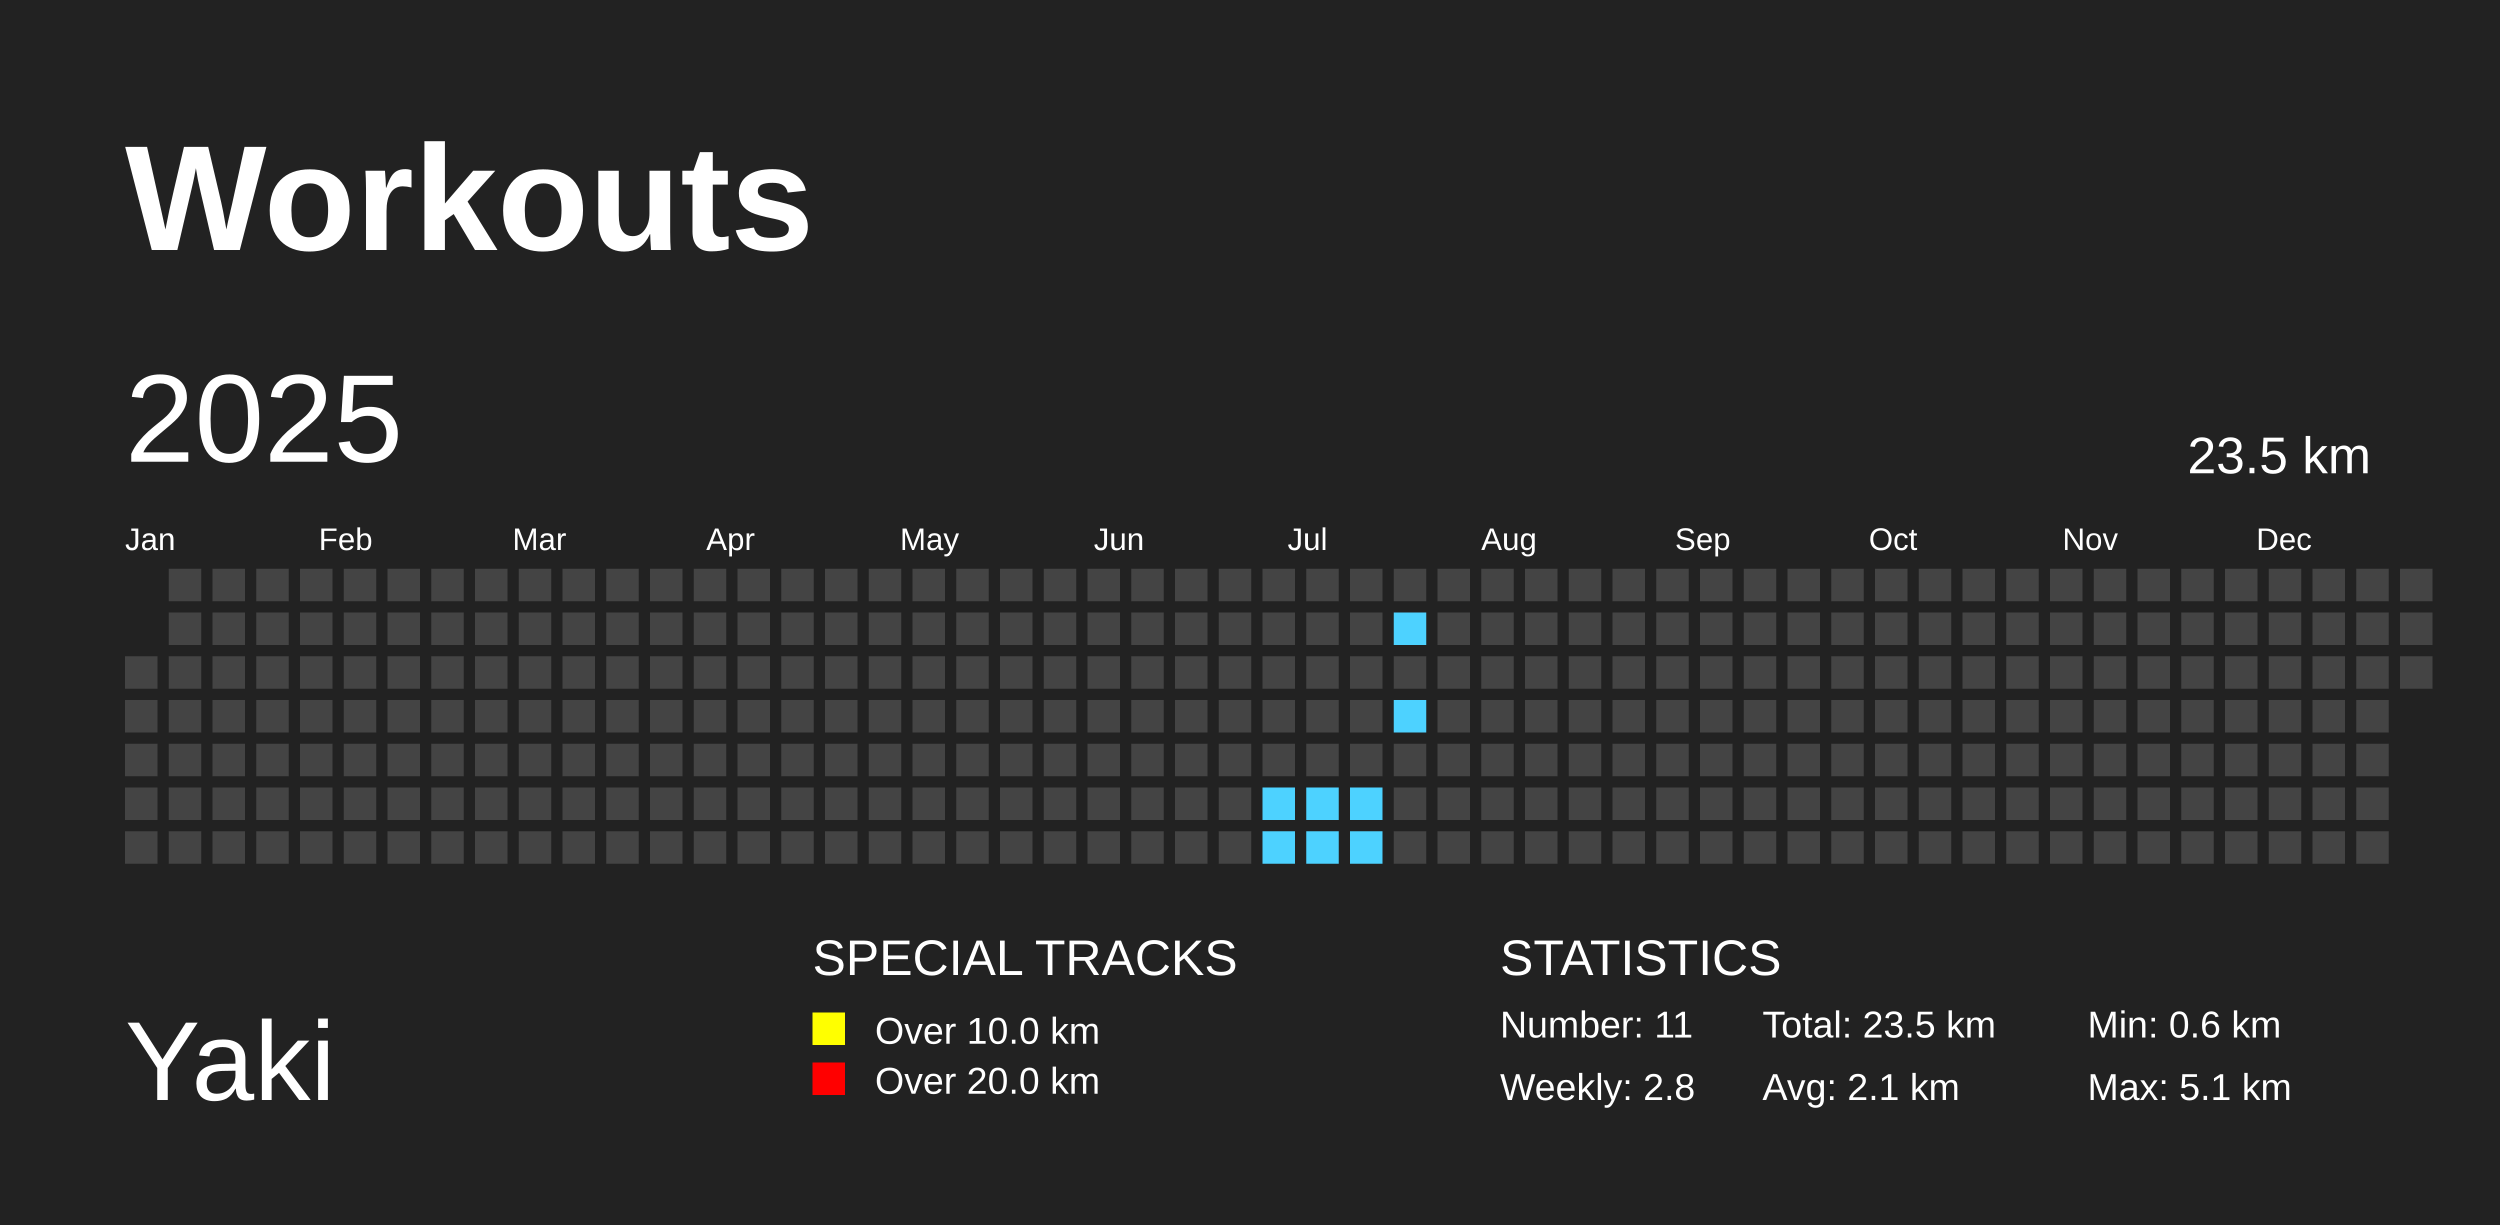
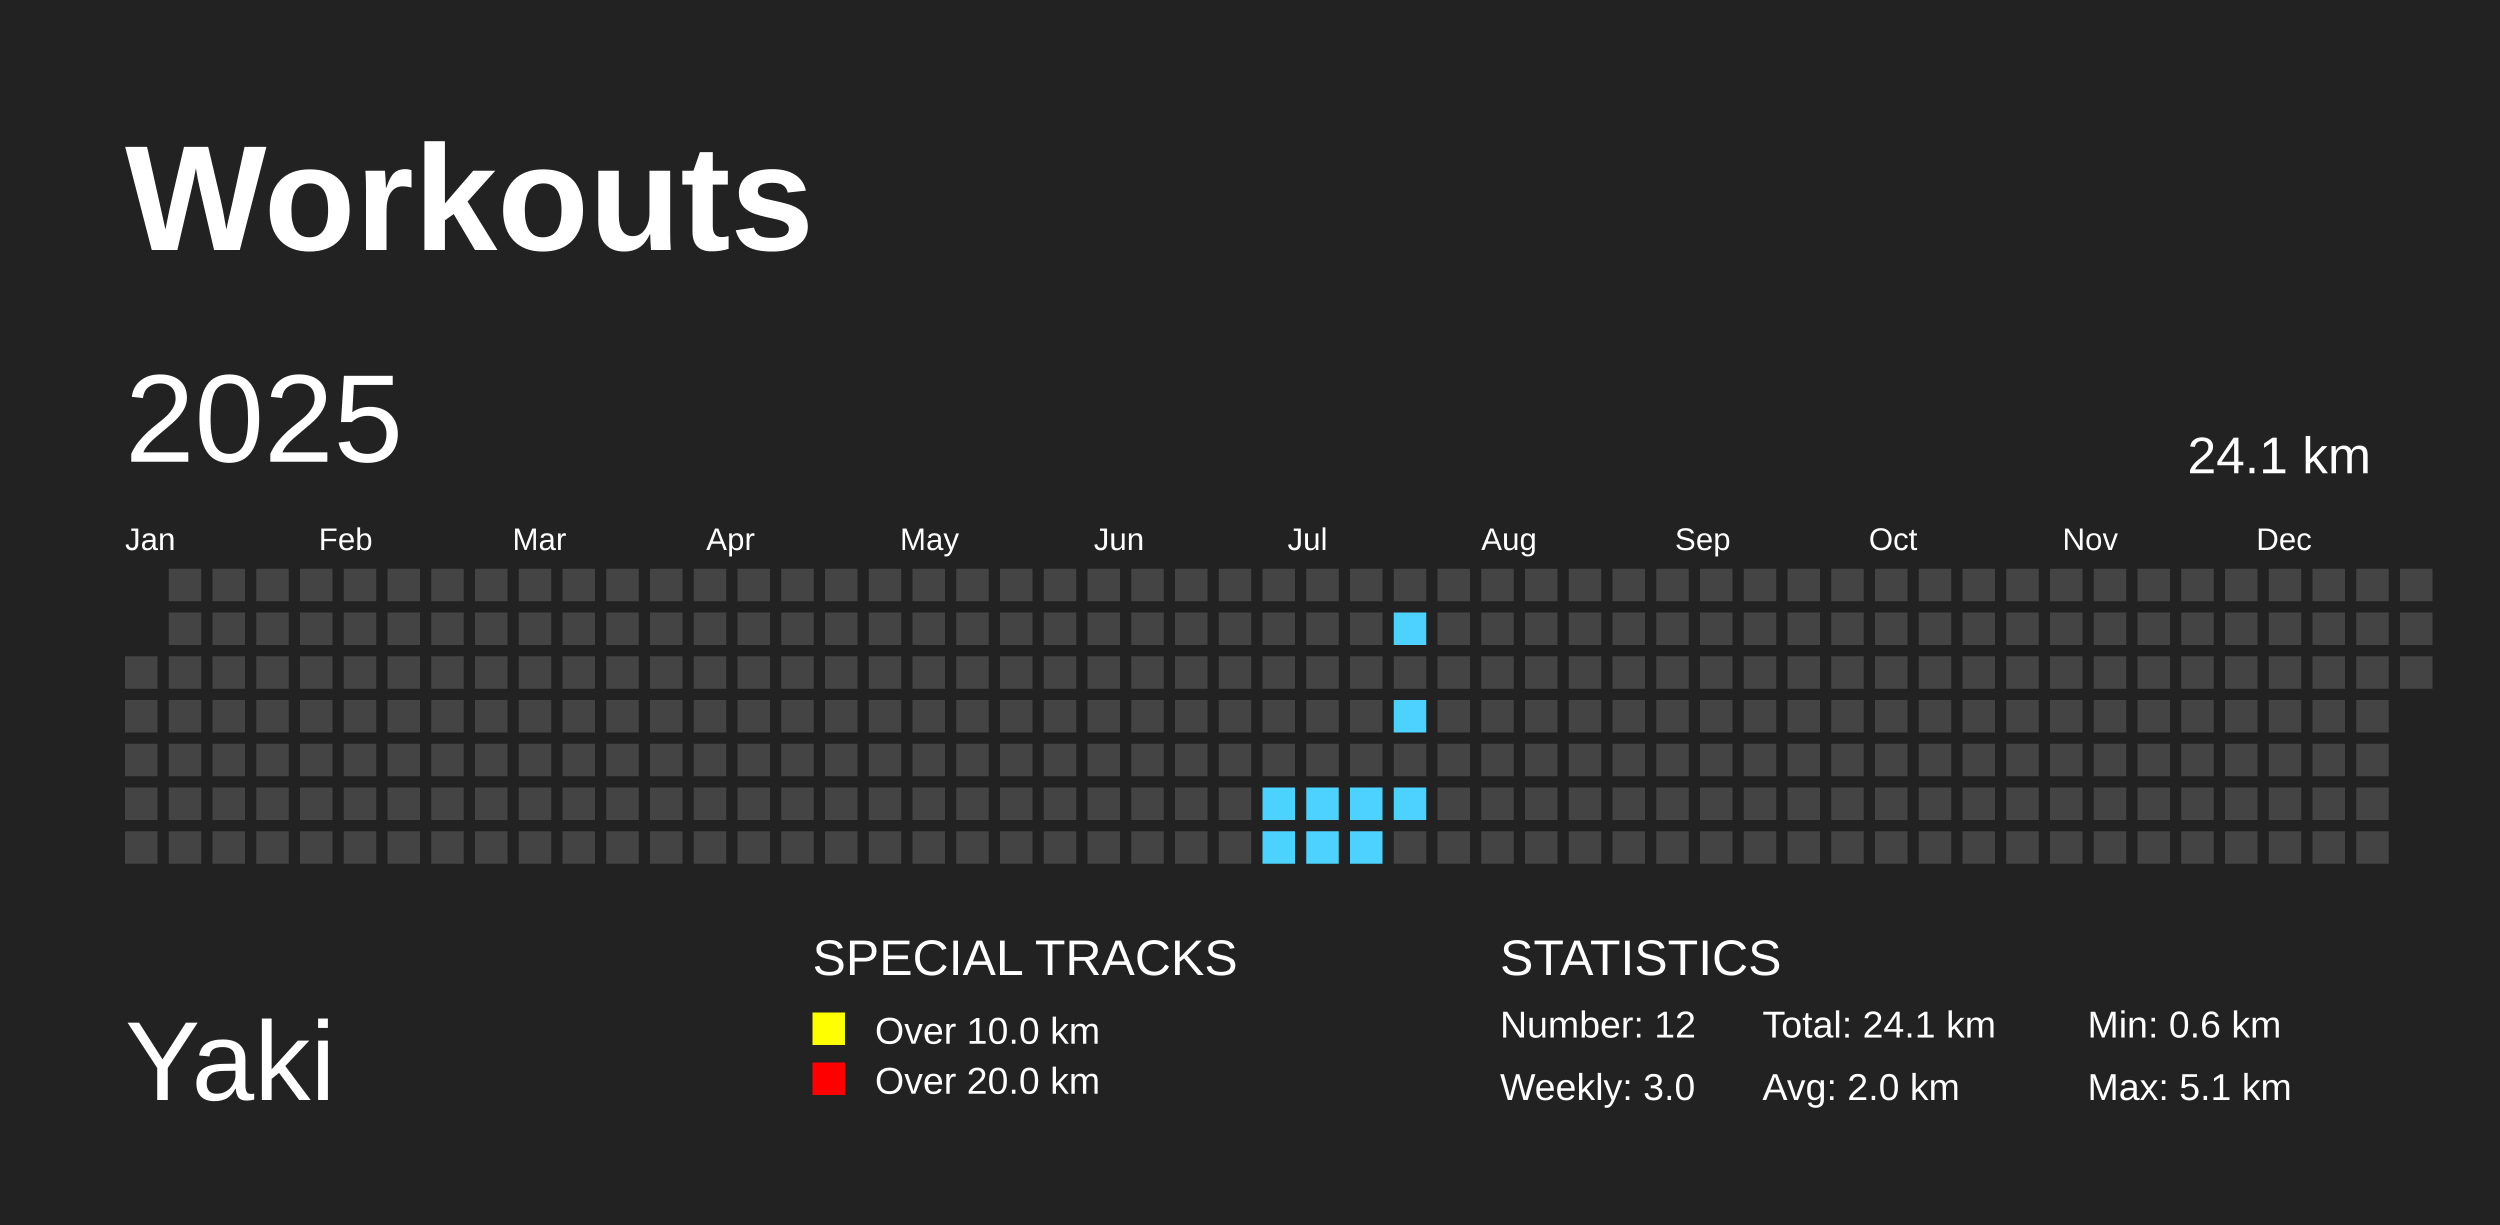
<svg xmlns="http://www.w3.org/2000/svg" baseProfile="full" height="98mm" version="1.1" viewBox="0,0,200,98" width="200mm">
  <defs />
  <rect fill="#222222" height="98" width="200" x="0" y="0" />
  <text fill="#FFFFFF" style="font-size:12px; font-family:Arial; font-weight:bold;" x="10" y="20">Workouts</text>
  <text fill="#FFFFFF" style="font-size:9px; font-family:Arial" x="10" y="88">Yaki</text>
  <text fill="#FFFFFF" style="font-size:4px; font-family:Arial" x="65" y="78">SPECIAL TRACKS</text>
  <rect fill="yellow" height="2.6" width="2.6" x="65" y="81" />
  <text fill="#FFFFFF" style="font-size:3px; font-family:Arial" x="70" y="83.5">Over 10.0 km</text>
  <rect fill="red" height="2.6" width="2.6" x="65" y="85" />
  <text fill="#FFFFFF" style="font-size:3px; font-family:Arial" x="70" y="87.5">Over 20.0 km</text>
  <text fill="#FFFFFF" style="font-size:4px; font-family:Arial" x="120" y="78">STATISTICS</text>
-   <text fill="#FFFFFF" style="font-size:3px; font-family:Arial" x="120" y="83">Number: 11</text>
-   <text fill="#FFFFFF" style="font-size:3px; font-family:Arial" x="120" y="88">Weekly: 2.8</text>
-   <text fill="#FFFFFF" style="font-size:3px; font-family:Arial" x="141" y="83">Total: 23.5 km</text>
-   <text fill="#FFFFFF" style="font-size:3px; font-family:Arial" x="141" y="88">Avg: 2.1 km</text>
+   <text fill="#FFFFFF" style="font-size:3px; font-family:Arial" x="120" y="83">Number: 12</text>
+   <text fill="#FFFFFF" style="font-size:3px; font-family:Arial" x="120" y="88">Weekly: 3.0</text>
+   <text fill="#FFFFFF" style="font-size:3px; font-family:Arial" x="141" y="83">Total: 24.1 km</text>
+   <text fill="#FFFFFF" style="font-size:3px; font-family:Arial" x="141" y="88">Avg: 2.0 km</text>
  <text fill="#FFFFFF" style="font-size:3px; font-family:Arial" x="167" y="83">Min: 0.6 km</text>
  <text fill="#FFFFFF" style="font-size:3px; font-family:Arial" x="167" y="88">Max: 5.1 km</text>
  <text dominant-baseline="hanging" fill="#FFFFFF" style="font-size:10.0px; font-family:Arial;" x="10" y="30">2025</text>
-   <text dominant-baseline="hanging" fill="#FFFFFF" style="font-size:4.125px; font-family:Arial;" x="175" y="35">23.5 km</text>
+   <text dominant-baseline="hanging" fill="#FFFFFF" style="font-size:4.125px; font-family:Arial;" x="175" y="35">24.1 km</text>
  <text fill="#FFFFFF" style="font-size:2.5px; font-family:Arial" x="10.0" y="44">Jan</text>
  <text fill="#FFFFFF" style="font-size:2.5px; font-family:Arial" x="25.5" y="44">Feb</text>
  <text fill="#FFFFFF" style="font-size:2.5px; font-family:Arial" x="41.0" y="44">Mar</text>
  <text fill="#FFFFFF" style="font-size:2.5px; font-family:Arial" x="56.5" y="44">Apr</text>
  <text fill="#FFFFFF" style="font-size:2.5px; font-family:Arial" x="72.0" y="44">May</text>
  <text fill="#FFFFFF" style="font-size:2.5px; font-family:Arial" x="87.5" y="44">Jun</text>
  <text fill="#FFFFFF" style="font-size:2.5px; font-family:Arial" x="103.0" y="44">Jul</text>
  <text fill="#FFFFFF" style="font-size:2.5px; font-family:Arial" x="118.5" y="44">Aug</text>
  <text fill="#FFFFFF" style="font-size:2.5px; font-family:Arial" x="134.0" y="44">Sep</text>
  <text fill="#FFFFFF" style="font-size:2.5px; font-family:Arial" x="149.5" y="44">Oct</text>
  <text fill="#FFFFFF" style="font-size:2.5px; font-family:Arial" x="165.0" y="44">Nov</text>
  <text fill="#FFFFFF" style="font-size:2.5px; font-family:Arial" x="180.5" y="44">Dec</text>
  <rect fill="#444444" height="2.6" width="2.6" x="10.0" y="52.5" />
  <rect fill="#444444" height="2.6" width="2.6" x="10.0" y="56.0" />
  <rect fill="#444444" height="2.6" width="2.6" x="10.0" y="59.5" />
  <rect fill="#444444" height="2.6" width="2.6" x="10.0" y="63.0" />
  <rect fill="#444444" height="2.6" width="2.6" x="10.0" y="66.5" />
  <rect fill="#444444" height="2.6" width="2.6" x="13.5" y="45.5" />
  <rect fill="#444444" height="2.6" width="2.6" x="13.5" y="49.0" />
  <rect fill="#444444" height="2.6" width="2.6" x="13.5" y="52.5" />
  <rect fill="#444444" height="2.6" width="2.6" x="13.5" y="56.0" />
  <rect fill="#444444" height="2.6" width="2.6" x="13.5" y="59.5" />
  <rect fill="#444444" height="2.6" width="2.6" x="13.5" y="63.0" />
  <rect fill="#444444" height="2.6" width="2.6" x="13.5" y="66.5" />
  <rect fill="#444444" height="2.6" width="2.6" x="17.0" y="45.5" />
  <rect fill="#444444" height="2.6" width="2.6" x="17.0" y="49.0" />
  <rect fill="#444444" height="2.6" width="2.6" x="17.0" y="52.5" />
  <rect fill="#444444" height="2.6" width="2.6" x="17.0" y="56.0" />
  <rect fill="#444444" height="2.6" width="2.6" x="17.0" y="59.5" />
  <rect fill="#444444" height="2.6" width="2.6" x="17.0" y="63.0" />
  <rect fill="#444444" height="2.6" width="2.6" x="17.0" y="66.5" />
  <rect fill="#444444" height="2.6" width="2.6" x="20.5" y="45.5" />
  <rect fill="#444444" height="2.6" width="2.6" x="20.5" y="49.0" />
  <rect fill="#444444" height="2.6" width="2.6" x="20.5" y="52.5" />
  <rect fill="#444444" height="2.6" width="2.6" x="20.5" y="56.0" />
  <rect fill="#444444" height="2.6" width="2.6" x="20.5" y="59.5" />
  <rect fill="#444444" height="2.6" width="2.6" x="20.5" y="63.0" />
  <rect fill="#444444" height="2.6" width="2.6" x="20.5" y="66.5" />
  <rect fill="#444444" height="2.6" width="2.6" x="24.0" y="45.5" />
  <rect fill="#444444" height="2.6" width="2.6" x="24.0" y="49.0" />
  <rect fill="#444444" height="2.6" width="2.6" x="24.0" y="52.5" />
  <rect fill="#444444" height="2.6" width="2.6" x="24.0" y="56.0" />
  <rect fill="#444444" height="2.6" width="2.6" x="24.0" y="59.5" />
  <rect fill="#444444" height="2.6" width="2.6" x="24.0" y="63.0" />
  <rect fill="#444444" height="2.6" width="2.6" x="24.0" y="66.5" />
  <rect fill="#444444" height="2.6" width="2.6" x="27.5" y="45.5" />
  <rect fill="#444444" height="2.6" width="2.6" x="27.5" y="49.0" />
  <rect fill="#444444" height="2.6" width="2.6" x="27.5" y="52.5" />
  <rect fill="#444444" height="2.6" width="2.6" x="27.5" y="56.0" />
  <rect fill="#444444" height="2.6" width="2.6" x="27.5" y="59.5" />
  <rect fill="#444444" height="2.6" width="2.6" x="27.5" y="63.0" />
  <rect fill="#444444" height="2.6" width="2.6" x="27.5" y="66.5" />
  <rect fill="#444444" height="2.6" width="2.6" x="31.0" y="45.5" />
  <rect fill="#444444" height="2.6" width="2.6" x="31.0" y="49.0" />
  <rect fill="#444444" height="2.6" width="2.6" x="31.0" y="52.5" />
  <rect fill="#444444" height="2.6" width="2.6" x="31.0" y="56.0" />
  <rect fill="#444444" height="2.6" width="2.6" x="31.0" y="59.5" />
  <rect fill="#444444" height="2.6" width="2.6" x="31.0" y="63.0" />
  <rect fill="#444444" height="2.6" width="2.6" x="31.0" y="66.5" />
  <rect fill="#444444" height="2.6" width="2.6" x="34.5" y="45.5" />
  <rect fill="#444444" height="2.6" width="2.6" x="34.5" y="49.0" />
  <rect fill="#444444" height="2.6" width="2.6" x="34.5" y="52.5" />
  <rect fill="#444444" height="2.6" width="2.6" x="34.5" y="56.0" />
  <rect fill="#444444" height="2.6" width="2.6" x="34.5" y="59.5" />
  <rect fill="#444444" height="2.6" width="2.6" x="34.5" y="63.0" />
  <rect fill="#444444" height="2.6" width="2.6" x="34.5" y="66.5" />
  <rect fill="#444444" height="2.6" width="2.6" x="38.0" y="45.5" />
  <rect fill="#444444" height="2.6" width="2.6" x="38.0" y="49.0" />
  <rect fill="#444444" height="2.6" width="2.6" x="38.0" y="52.5" />
  <rect fill="#444444" height="2.6" width="2.6" x="38.0" y="56.0" />
  <rect fill="#444444" height="2.6" width="2.6" x="38.0" y="59.5" />
  <rect fill="#444444" height="2.6" width="2.6" x="38.0" y="63.0" />
  <rect fill="#444444" height="2.6" width="2.6" x="38.0" y="66.5" />
  <rect fill="#444444" height="2.6" width="2.6" x="41.5" y="45.5" />
  <rect fill="#444444" height="2.6" width="2.6" x="41.5" y="49.0" />
  <rect fill="#444444" height="2.6" width="2.6" x="41.5" y="52.5" />
  <rect fill="#444444" height="2.6" width="2.6" x="41.5" y="56.0" />
  <rect fill="#444444" height="2.6" width="2.6" x="41.5" y="59.5" />
  <rect fill="#444444" height="2.6" width="2.6" x="41.5" y="63.0" />
  <rect fill="#444444" height="2.6" width="2.6" x="41.5" y="66.5" />
  <rect fill="#444444" height="2.6" width="2.6" x="45.0" y="45.5" />
  <rect fill="#444444" height="2.6" width="2.6" x="45.0" y="49.0" />
  <rect fill="#444444" height="2.6" width="2.6" x="45.0" y="52.5" />
  <rect fill="#444444" height="2.6" width="2.6" x="45.0" y="56.0" />
  <rect fill="#444444" height="2.6" width="2.6" x="45.0" y="59.5" />
  <rect fill="#444444" height="2.6" width="2.6" x="45.0" y="63.0" />
  <rect fill="#444444" height="2.6" width="2.6" x="45.0" y="66.5" />
  <rect fill="#444444" height="2.6" width="2.6" x="48.5" y="45.5" />
  <rect fill="#444444" height="2.6" width="2.6" x="48.5" y="49.0" />
  <rect fill="#444444" height="2.6" width="2.6" x="48.5" y="52.5" />
  <rect fill="#444444" height="2.6" width="2.6" x="48.5" y="56.0" />
  <rect fill="#444444" height="2.6" width="2.6" x="48.5" y="59.5" />
  <rect fill="#444444" height="2.6" width="2.6" x="48.5" y="63.0" />
  <rect fill="#444444" height="2.6" width="2.6" x="48.5" y="66.5" />
  <rect fill="#444444" height="2.6" width="2.6" x="52.0" y="45.5" />
  <rect fill="#444444" height="2.6" width="2.6" x="52.0" y="49.0" />
  <rect fill="#444444" height="2.6" width="2.6" x="52.0" y="52.5" />
  <rect fill="#444444" height="2.6" width="2.6" x="52.0" y="56.0" />
  <rect fill="#444444" height="2.6" width="2.6" x="52.0" y="59.5" />
  <rect fill="#444444" height="2.6" width="2.6" x="52.0" y="63.0" />
  <rect fill="#444444" height="2.6" width="2.6" x="52.0" y="66.5" />
  <rect fill="#444444" height="2.6" width="2.6" x="55.5" y="45.5" />
  <rect fill="#444444" height="2.6" width="2.6" x="55.5" y="49.0" />
  <rect fill="#444444" height="2.6" width="2.6" x="55.5" y="52.5" />
  <rect fill="#444444" height="2.6" width="2.6" x="55.5" y="56.0" />
  <rect fill="#444444" height="2.6" width="2.6" x="55.5" y="59.5" />
  <rect fill="#444444" height="2.6" width="2.6" x="55.5" y="63.0" />
  <rect fill="#444444" height="2.6" width="2.6" x="55.5" y="66.5" />
  <rect fill="#444444" height="2.6" width="2.6" x="59.0" y="45.5" />
  <rect fill="#444444" height="2.6" width="2.6" x="59.0" y="49.0" />
  <rect fill="#444444" height="2.6" width="2.6" x="59.0" y="52.5" />
  <rect fill="#444444" height="2.6" width="2.6" x="59.0" y="56.0" />
  <rect fill="#444444" height="2.6" width="2.6" x="59.0" y="59.5" />
  <rect fill="#444444" height="2.6" width="2.6" x="59.0" y="63.0" />
  <rect fill="#444444" height="2.6" width="2.6" x="59.0" y="66.5" />
  <rect fill="#444444" height="2.6" width="2.6" x="62.5" y="45.5" />
  <rect fill="#444444" height="2.6" width="2.6" x="62.5" y="49.0" />
  <rect fill="#444444" height="2.6" width="2.6" x="62.5" y="52.5" />
  <rect fill="#444444" height="2.6" width="2.6" x="62.5" y="56.0" />
  <rect fill="#444444" height="2.6" width="2.6" x="62.5" y="59.5" />
  <rect fill="#444444" height="2.6" width="2.6" x="62.5" y="63.0" />
  <rect fill="#444444" height="2.6" width="2.6" x="62.5" y="66.5" />
  <rect fill="#444444" height="2.6" width="2.6" x="66.0" y="45.5" />
  <rect fill="#444444" height="2.6" width="2.6" x="66.0" y="49.0" />
  <rect fill="#444444" height="2.6" width="2.6" x="66.0" y="52.5" />
  <rect fill="#444444" height="2.6" width="2.6" x="66.0" y="56.0" />
  <rect fill="#444444" height="2.6" width="2.6" x="66.0" y="59.5" />
  <rect fill="#444444" height="2.6" width="2.6" x="66.0" y="63.0" />
  <rect fill="#444444" height="2.6" width="2.6" x="66.0" y="66.5" />
  <rect fill="#444444" height="2.6" width="2.6" x="69.5" y="45.5" />
  <rect fill="#444444" height="2.6" width="2.6" x="69.5" y="49.0" />
  <rect fill="#444444" height="2.6" width="2.6" x="69.5" y="52.5" />
  <rect fill="#444444" height="2.6" width="2.6" x="69.5" y="56.0" />
  <rect fill="#444444" height="2.6" width="2.6" x="69.5" y="59.5" />
  <rect fill="#444444" height="2.6" width="2.6" x="69.5" y="63.0" />
  <rect fill="#444444" height="2.6" width="2.6" x="69.5" y="66.5" />
  <rect fill="#444444" height="2.6" width="2.6" x="73.0" y="45.5" />
  <rect fill="#444444" height="2.6" width="2.6" x="73.0" y="49.0" />
  <rect fill="#444444" height="2.6" width="2.6" x="73.0" y="52.5" />
  <rect fill="#444444" height="2.6" width="2.6" x="73.0" y="56.0" />
  <rect fill="#444444" height="2.6" width="2.6" x="73.0" y="59.5" />
  <rect fill="#444444" height="2.6" width="2.6" x="73.0" y="63.0" />
  <rect fill="#444444" height="2.6" width="2.6" x="73.0" y="66.5" />
  <rect fill="#444444" height="2.6" width="2.6" x="76.5" y="45.5" />
  <rect fill="#444444" height="2.6" width="2.6" x="76.5" y="49.0" />
  <rect fill="#444444" height="2.6" width="2.6" x="76.5" y="52.5" />
  <rect fill="#444444" height="2.6" width="2.6" x="76.5" y="56.0" />
  <rect fill="#444444" height="2.6" width="2.6" x="76.5" y="59.5" />
  <rect fill="#444444" height="2.6" width="2.6" x="76.5" y="63.0" />
  <rect fill="#444444" height="2.6" width="2.6" x="76.5" y="66.5" />
  <rect fill="#444444" height="2.6" width="2.6" x="80.0" y="45.5" />
  <rect fill="#444444" height="2.6" width="2.6" x="80.0" y="49.0" />
  <rect fill="#444444" height="2.6" width="2.6" x="80.0" y="52.5" />
  <rect fill="#444444" height="2.6" width="2.6" x="80.0" y="56.0" />
  <rect fill="#444444" height="2.6" width="2.6" x="80.0" y="59.5" />
  <rect fill="#444444" height="2.6" width="2.6" x="80.0" y="63.0" />
  <rect fill="#444444" height="2.6" width="2.6" x="80.0" y="66.5" />
  <rect fill="#444444" height="2.6" width="2.6" x="83.5" y="45.5" />
  <rect fill="#444444" height="2.6" width="2.6" x="83.5" y="49.0" />
  <rect fill="#444444" height="2.6" width="2.6" x="83.5" y="52.5" />
  <rect fill="#444444" height="2.6" width="2.6" x="83.5" y="56.0" />
  <rect fill="#444444" height="2.6" width="2.6" x="83.5" y="59.5" />
  <rect fill="#444444" height="2.6" width="2.6" x="83.5" y="63.0" />
  <rect fill="#444444" height="2.6" width="2.6" x="83.5" y="66.5" />
  <rect fill="#444444" height="2.6" width="2.6" x="87.0" y="45.5" />
  <rect fill="#444444" height="2.6" width="2.6" x="87.0" y="49.0" />
  <rect fill="#444444" height="2.6" width="2.6" x="87.0" y="52.5" />
  <rect fill="#444444" height="2.6" width="2.6" x="87.0" y="56.0" />
  <rect fill="#444444" height="2.6" width="2.6" x="87.0" y="59.5" />
  <rect fill="#444444" height="2.6" width="2.6" x="87.0" y="63.0" />
  <rect fill="#444444" height="2.6" width="2.6" x="87.0" y="66.5" />
  <rect fill="#444444" height="2.6" width="2.6" x="90.5" y="45.5" />
  <rect fill="#444444" height="2.6" width="2.6" x="90.5" y="49.0" />
  <rect fill="#444444" height="2.6" width="2.6" x="90.5" y="52.5" />
  <rect fill="#444444" height="2.6" width="2.6" x="90.5" y="56.0" />
  <rect fill="#444444" height="2.6" width="2.6" x="90.5" y="59.5" />
  <rect fill="#444444" height="2.6" width="2.6" x="90.5" y="63.0" />
  <rect fill="#444444" height="2.6" width="2.6" x="90.5" y="66.5" />
  <rect fill="#444444" height="2.6" width="2.6" x="94.0" y="45.5" />
  <rect fill="#444444" height="2.6" width="2.6" x="94.0" y="49.0" />
  <rect fill="#444444" height="2.6" width="2.6" x="94.0" y="52.5" />
  <rect fill="#444444" height="2.6" width="2.6" x="94.0" y="56.0" />
  <rect fill="#444444" height="2.6" width="2.6" x="94.0" y="59.5" />
  <rect fill="#444444" height="2.6" width="2.6" x="94.0" y="63.0" />
  <rect fill="#444444" height="2.6" width="2.6" x="94.0" y="66.5" />
  <rect fill="#444444" height="2.6" width="2.6" x="97.5" y="45.5" />
  <rect fill="#444444" height="2.6" width="2.6" x="97.5" y="49.0" />
  <rect fill="#444444" height="2.6" width="2.6" x="97.5" y="52.5" />
  <rect fill="#444444" height="2.6" width="2.6" x="97.5" y="56.0" />
  <rect fill="#444444" height="2.6" width="2.6" x="97.5" y="59.5" />
  <rect fill="#444444" height="2.6" width="2.6" x="97.5" y="63.0" />
  <rect fill="#444444" height="2.6" width="2.6" x="97.5" y="66.5" />
  <rect fill="#444444" height="2.6" width="2.6" x="101.0" y="45.5" />
  <rect fill="#444444" height="2.6" width="2.6" x="101.0" y="49.0" />
  <rect fill="#444444" height="2.6" width="2.6" x="101.0" y="52.5" />
  <rect fill="#444444" height="2.6" width="2.6" x="101.0" y="56.0" />
  <rect fill="#444444" height="2.6" width="2.6" x="101.0" y="59.5" />
  <rect fill="#4DD2FF" height="2.6" width="2.6" x="101.0" y="63.0" />
  <rect fill="#4DD2FF" height="2.6" width="2.6" x="101.0" y="66.5" />
  <rect fill="#444444" height="2.6" width="2.6" x="104.5" y="45.5" />
  <rect fill="#444444" height="2.6" width="2.6" x="104.5" y="49.0" />
  <rect fill="#444444" height="2.6" width="2.6" x="104.5" y="52.5" />
  <rect fill="#444444" height="2.6" width="2.6" x="104.5" y="56.0" />
  <rect fill="#444444" height="2.6" width="2.6" x="104.5" y="59.5" />
  <rect fill="#4DD2FF" height="2.6" width="2.6" x="104.5" y="63.0" />
  <rect fill="#4DD2FF" height="2.6" width="2.6" x="104.5" y="66.5" />
  <rect fill="#444444" height="2.6" width="2.6" x="108.0" y="45.5" />
  <rect fill="#444444" height="2.6" width="2.6" x="108.0" y="49.0" />
  <rect fill="#444444" height="2.6" width="2.6" x="108.0" y="52.5" />
  <rect fill="#444444" height="2.6" width="2.6" x="108.0" y="56.0" />
  <rect fill="#444444" height="2.6" width="2.6" x="108.0" y="59.5" />
  <rect fill="#4DD2FF" height="2.6" width="2.6" x="108.0" y="63.0" />
  <rect fill="#4DD2FF" height="2.6" width="2.6" x="108.0" y="66.5" />
  <rect fill="#444444" height="2.6" width="2.6" x="111.5" y="45.5" />
  <rect fill="#4DD2FF" height="2.6" width="2.6" x="111.5" y="49.0" />
  <rect fill="#444444" height="2.6" width="2.6" x="111.5" y="52.5" />
  <rect fill="#4DD2FF" height="2.6" width="2.6" x="111.5" y="56.0" />
  <rect fill="#444444" height="2.6" width="2.6" x="111.5" y="59.5" />
-   <rect fill="#444444" height="2.6" width="2.6" x="111.5" y="63.0" />
+   <rect fill="#4DD2FF" height="2.6" width="2.6" x="111.5" y="63.0" />
  <rect fill="#444444" height="2.6" width="2.6" x="111.5" y="66.5" />
  <rect fill="#444444" height="2.6" width="2.6" x="115.0" y="45.5" />
  <rect fill="#444444" height="2.6" width="2.6" x="115.0" y="49.0" />
  <rect fill="#444444" height="2.6" width="2.6" x="115.0" y="52.5" />
  <rect fill="#444444" height="2.6" width="2.6" x="115.0" y="56.0" />
  <rect fill="#444444" height="2.6" width="2.6" x="115.0" y="59.5" />
  <rect fill="#444444" height="2.6" width="2.6" x="115.0" y="63.0" />
  <rect fill="#444444" height="2.6" width="2.6" x="115.0" y="66.5" />
  <rect fill="#444444" height="2.6" width="2.6" x="118.5" y="45.5" />
  <rect fill="#444444" height="2.6" width="2.6" x="118.5" y="49.0" />
  <rect fill="#444444" height="2.6" width="2.6" x="118.5" y="52.5" />
  <rect fill="#444444" height="2.6" width="2.6" x="118.5" y="56.0" />
  <rect fill="#444444" height="2.6" width="2.6" x="118.5" y="59.5" />
  <rect fill="#444444" height="2.6" width="2.6" x="118.5" y="63.0" />
  <rect fill="#444444" height="2.6" width="2.6" x="118.5" y="66.5" />
  <rect fill="#444444" height="2.6" width="2.6" x="122.0" y="45.5" />
  <rect fill="#444444" height="2.6" width="2.6" x="122.0" y="49.0" />
  <rect fill="#444444" height="2.6" width="2.6" x="122.0" y="52.5" />
  <rect fill="#444444" height="2.6" width="2.6" x="122.0" y="56.0" />
  <rect fill="#444444" height="2.6" width="2.6" x="122.0" y="59.5" />
  <rect fill="#444444" height="2.6" width="2.6" x="122.0" y="63.0" />
  <rect fill="#444444" height="2.6" width="2.6" x="122.0" y="66.5" />
  <rect fill="#444444" height="2.6" width="2.6" x="125.5" y="45.5" />
  <rect fill="#444444" height="2.6" width="2.6" x="125.5" y="49.0" />
  <rect fill="#444444" height="2.6" width="2.6" x="125.5" y="52.5" />
  <rect fill="#444444" height="2.6" width="2.6" x="125.5" y="56.0" />
  <rect fill="#444444" height="2.6" width="2.6" x="125.5" y="59.5" />
  <rect fill="#444444" height="2.6" width="2.6" x="125.5" y="63.0" />
  <rect fill="#444444" height="2.6" width="2.6" x="125.5" y="66.5" />
  <rect fill="#444444" height="2.6" width="2.6" x="129.0" y="45.5" />
  <rect fill="#444444" height="2.6" width="2.6" x="129.0" y="49.0" />
  <rect fill="#444444" height="2.6" width="2.6" x="129.0" y="52.5" />
  <rect fill="#444444" height="2.6" width="2.6" x="129.0" y="56.0" />
  <rect fill="#444444" height="2.6" width="2.6" x="129.0" y="59.5" />
  <rect fill="#444444" height="2.6" width="2.6" x="129.0" y="63.0" />
  <rect fill="#444444" height="2.6" width="2.6" x="129.0" y="66.5" />
  <rect fill="#444444" height="2.6" width="2.6" x="132.5" y="45.5" />
  <rect fill="#444444" height="2.6" width="2.6" x="132.5" y="49.0" />
  <rect fill="#444444" height="2.6" width="2.6" x="132.5" y="52.5" />
  <rect fill="#444444" height="2.6" width="2.6" x="132.5" y="56.0" />
  <rect fill="#444444" height="2.6" width="2.6" x="132.5" y="59.5" />
  <rect fill="#444444" height="2.6" width="2.6" x="132.5" y="63.0" />
  <rect fill="#444444" height="2.6" width="2.6" x="132.5" y="66.5" />
  <rect fill="#444444" height="2.6" width="2.6" x="136.0" y="45.5" />
  <rect fill="#444444" height="2.6" width="2.6" x="136.0" y="49.0" />
  <rect fill="#444444" height="2.6" width="2.6" x="136.0" y="52.5" />
  <rect fill="#444444" height="2.6" width="2.6" x="136.0" y="56.0" />
  <rect fill="#444444" height="2.6" width="2.6" x="136.0" y="59.5" />
  <rect fill="#444444" height="2.6" width="2.6" x="136.0" y="63.0" />
  <rect fill="#444444" height="2.6" width="2.6" x="136.0" y="66.5" />
  <rect fill="#444444" height="2.6" width="2.6" x="139.5" y="45.5" />
  <rect fill="#444444" height="2.6" width="2.6" x="139.5" y="49.0" />
  <rect fill="#444444" height="2.6" width="2.6" x="139.5" y="52.5" />
  <rect fill="#444444" height="2.6" width="2.6" x="139.5" y="56.0" />
  <rect fill="#444444" height="2.6" width="2.6" x="139.5" y="59.5" />
  <rect fill="#444444" height="2.6" width="2.6" x="139.5" y="63.0" />
  <rect fill="#444444" height="2.6" width="2.6" x="139.5" y="66.5" />
  <rect fill="#444444" height="2.6" width="2.6" x="143.0" y="45.5" />
  <rect fill="#444444" height="2.6" width="2.6" x="143.0" y="49.0" />
  <rect fill="#444444" height="2.6" width="2.6" x="143.0" y="52.5" />
  <rect fill="#444444" height="2.6" width="2.6" x="143.0" y="56.0" />
  <rect fill="#444444" height="2.6" width="2.6" x="143.0" y="59.5" />
  <rect fill="#444444" height="2.6" width="2.6" x="143.0" y="63.0" />
  <rect fill="#444444" height="2.6" width="2.6" x="143.0" y="66.5" />
  <rect fill="#444444" height="2.6" width="2.6" x="146.5" y="45.5" />
  <rect fill="#444444" height="2.6" width="2.6" x="146.5" y="49.0" />
  <rect fill="#444444" height="2.6" width="2.6" x="146.5" y="52.5" />
  <rect fill="#444444" height="2.6" width="2.6" x="146.5" y="56.0" />
  <rect fill="#444444" height="2.6" width="2.6" x="146.5" y="59.5" />
  <rect fill="#444444" height="2.6" width="2.6" x="146.5" y="63.0" />
  <rect fill="#444444" height="2.6" width="2.6" x="146.5" y="66.5" />
  <rect fill="#444444" height="2.6" width="2.6" x="150.0" y="45.5" />
  <rect fill="#444444" height="2.6" width="2.6" x="150.0" y="49.0" />
  <rect fill="#444444" height="2.6" width="2.6" x="150.0" y="52.5" />
  <rect fill="#444444" height="2.6" width="2.6" x="150.0" y="56.0" />
  <rect fill="#444444" height="2.6" width="2.6" x="150.0" y="59.5" />
  <rect fill="#444444" height="2.6" width="2.6" x="150.0" y="63.0" />
  <rect fill="#444444" height="2.6" width="2.6" x="150.0" y="66.5" />
  <rect fill="#444444" height="2.6" width="2.6" x="153.5" y="45.5" />
  <rect fill="#444444" height="2.6" width="2.6" x="153.5" y="49.0" />
  <rect fill="#444444" height="2.6" width="2.6" x="153.5" y="52.5" />
  <rect fill="#444444" height="2.6" width="2.6" x="153.5" y="56.0" />
  <rect fill="#444444" height="2.6" width="2.6" x="153.5" y="59.5" />
  <rect fill="#444444" height="2.6" width="2.6" x="153.5" y="63.0" />
  <rect fill="#444444" height="2.6" width="2.6" x="153.5" y="66.5" />
  <rect fill="#444444" height="2.6" width="2.6" x="157.0" y="45.5" />
  <rect fill="#444444" height="2.6" width="2.6" x="157.0" y="49.0" />
  <rect fill="#444444" height="2.6" width="2.6" x="157.0" y="52.5" />
  <rect fill="#444444" height="2.6" width="2.6" x="157.0" y="56.0" />
  <rect fill="#444444" height="2.6" width="2.6" x="157.0" y="59.5" />
  <rect fill="#444444" height="2.6" width="2.6" x="157.0" y="63.0" />
  <rect fill="#444444" height="2.6" width="2.6" x="157.0" y="66.5" />
  <rect fill="#444444" height="2.6" width="2.6" x="160.5" y="45.5" />
  <rect fill="#444444" height="2.6" width="2.6" x="160.5" y="49.0" />
  <rect fill="#444444" height="2.6" width="2.6" x="160.5" y="52.5" />
  <rect fill="#444444" height="2.6" width="2.6" x="160.5" y="56.0" />
  <rect fill="#444444" height="2.6" width="2.6" x="160.5" y="59.5" />
  <rect fill="#444444" height="2.6" width="2.6" x="160.5" y="63.0" />
  <rect fill="#444444" height="2.6" width="2.6" x="160.5" y="66.5" />
  <rect fill="#444444" height="2.6" width="2.6" x="164.0" y="45.5" />
  <rect fill="#444444" height="2.6" width="2.6" x="164.0" y="49.0" />
  <rect fill="#444444" height="2.6" width="2.6" x="164.0" y="52.5" />
  <rect fill="#444444" height="2.6" width="2.6" x="164.0" y="56.0" />
  <rect fill="#444444" height="2.6" width="2.6" x="164.0" y="59.5" />
  <rect fill="#444444" height="2.6" width="2.6" x="164.0" y="63.0" />
  <rect fill="#444444" height="2.6" width="2.6" x="164.0" y="66.5" />
  <rect fill="#444444" height="2.6" width="2.6" x="167.5" y="45.5" />
  <rect fill="#444444" height="2.6" width="2.6" x="167.5" y="49.0" />
  <rect fill="#444444" height="2.6" width="2.6" x="167.5" y="52.5" />
  <rect fill="#444444" height="2.6" width="2.6" x="167.5" y="56.0" />
  <rect fill="#444444" height="2.6" width="2.6" x="167.5" y="59.5" />
  <rect fill="#444444" height="2.6" width="2.6" x="167.5" y="63.0" />
  <rect fill="#444444" height="2.6" width="2.6" x="167.5" y="66.5" />
  <rect fill="#444444" height="2.6" width="2.6" x="171.0" y="45.5" />
  <rect fill="#444444" height="2.6" width="2.6" x="171.0" y="49.0" />
  <rect fill="#444444" height="2.6" width="2.6" x="171.0" y="52.5" />
  <rect fill="#444444" height="2.6" width="2.6" x="171.0" y="56.0" />
  <rect fill="#444444" height="2.6" width="2.6" x="171.0" y="59.5" />
  <rect fill="#444444" height="2.6" width="2.6" x="171.0" y="63.0" />
  <rect fill="#444444" height="2.6" width="2.6" x="171.0" y="66.5" />
  <rect fill="#444444" height="2.6" width="2.6" x="174.5" y="45.5" />
  <rect fill="#444444" height="2.6" width="2.6" x="174.5" y="49.0" />
  <rect fill="#444444" height="2.6" width="2.6" x="174.5" y="52.5" />
  <rect fill="#444444" height="2.6" width="2.6" x="174.5" y="56.0" />
  <rect fill="#444444" height="2.6" width="2.6" x="174.5" y="59.5" />
  <rect fill="#444444" height="2.6" width="2.6" x="174.5" y="63.0" />
  <rect fill="#444444" height="2.6" width="2.6" x="174.5" y="66.5" />
  <rect fill="#444444" height="2.6" width="2.6" x="178.0" y="45.5" />
  <rect fill="#444444" height="2.6" width="2.6" x="178.0" y="49.0" />
  <rect fill="#444444" height="2.6" width="2.6" x="178.0" y="52.5" />
  <rect fill="#444444" height="2.6" width="2.6" x="178.0" y="56.0" />
  <rect fill="#444444" height="2.6" width="2.6" x="178.0" y="59.5" />
  <rect fill="#444444" height="2.6" width="2.6" x="178.0" y="63.0" />
  <rect fill="#444444" height="2.6" width="2.6" x="178.0" y="66.5" />
  <rect fill="#444444" height="2.6" width="2.6" x="181.5" y="45.5" />
  <rect fill="#444444" height="2.6" width="2.6" x="181.5" y="49.0" />
  <rect fill="#444444" height="2.6" width="2.6" x="181.5" y="52.5" />
  <rect fill="#444444" height="2.6" width="2.6" x="181.5" y="56.0" />
  <rect fill="#444444" height="2.6" width="2.6" x="181.5" y="59.5" />
  <rect fill="#444444" height="2.6" width="2.6" x="181.5" y="63.0" />
  <rect fill="#444444" height="2.6" width="2.6" x="181.5" y="66.5" />
  <rect fill="#444444" height="2.6" width="2.6" x="185.0" y="45.5" />
  <rect fill="#444444" height="2.6" width="2.6" x="185.0" y="49.0" />
  <rect fill="#444444" height="2.6" width="2.6" x="185.0" y="52.5" />
  <rect fill="#444444" height="2.6" width="2.6" x="185.0" y="56.0" />
  <rect fill="#444444" height="2.6" width="2.6" x="185.0" y="59.5" />
  <rect fill="#444444" height="2.6" width="2.6" x="185.0" y="63.0" />
  <rect fill="#444444" height="2.6" width="2.6" x="185.0" y="66.5" />
  <rect fill="#444444" height="2.6" width="2.6" x="188.5" y="45.5" />
  <rect fill="#444444" height="2.6" width="2.6" x="188.5" y="49.0" />
  <rect fill="#444444" height="2.6" width="2.6" x="188.5" y="52.5" />
  <rect fill="#444444" height="2.6" width="2.6" x="188.5" y="56.0" />
  <rect fill="#444444" height="2.6" width="2.6" x="188.5" y="59.5" />
  <rect fill="#444444" height="2.6" width="2.6" x="188.5" y="63.0" />
  <rect fill="#444444" height="2.6" width="2.6" x="188.5" y="66.5" />
  <rect fill="#444444" height="2.6" width="2.6" x="192.0" y="45.5" />
  <rect fill="#444444" height="2.6" width="2.6" x="192.0" y="49.0" />
  <rect fill="#444444" height="2.6" width="2.6" x="192.0" y="52.5" />
</svg>
